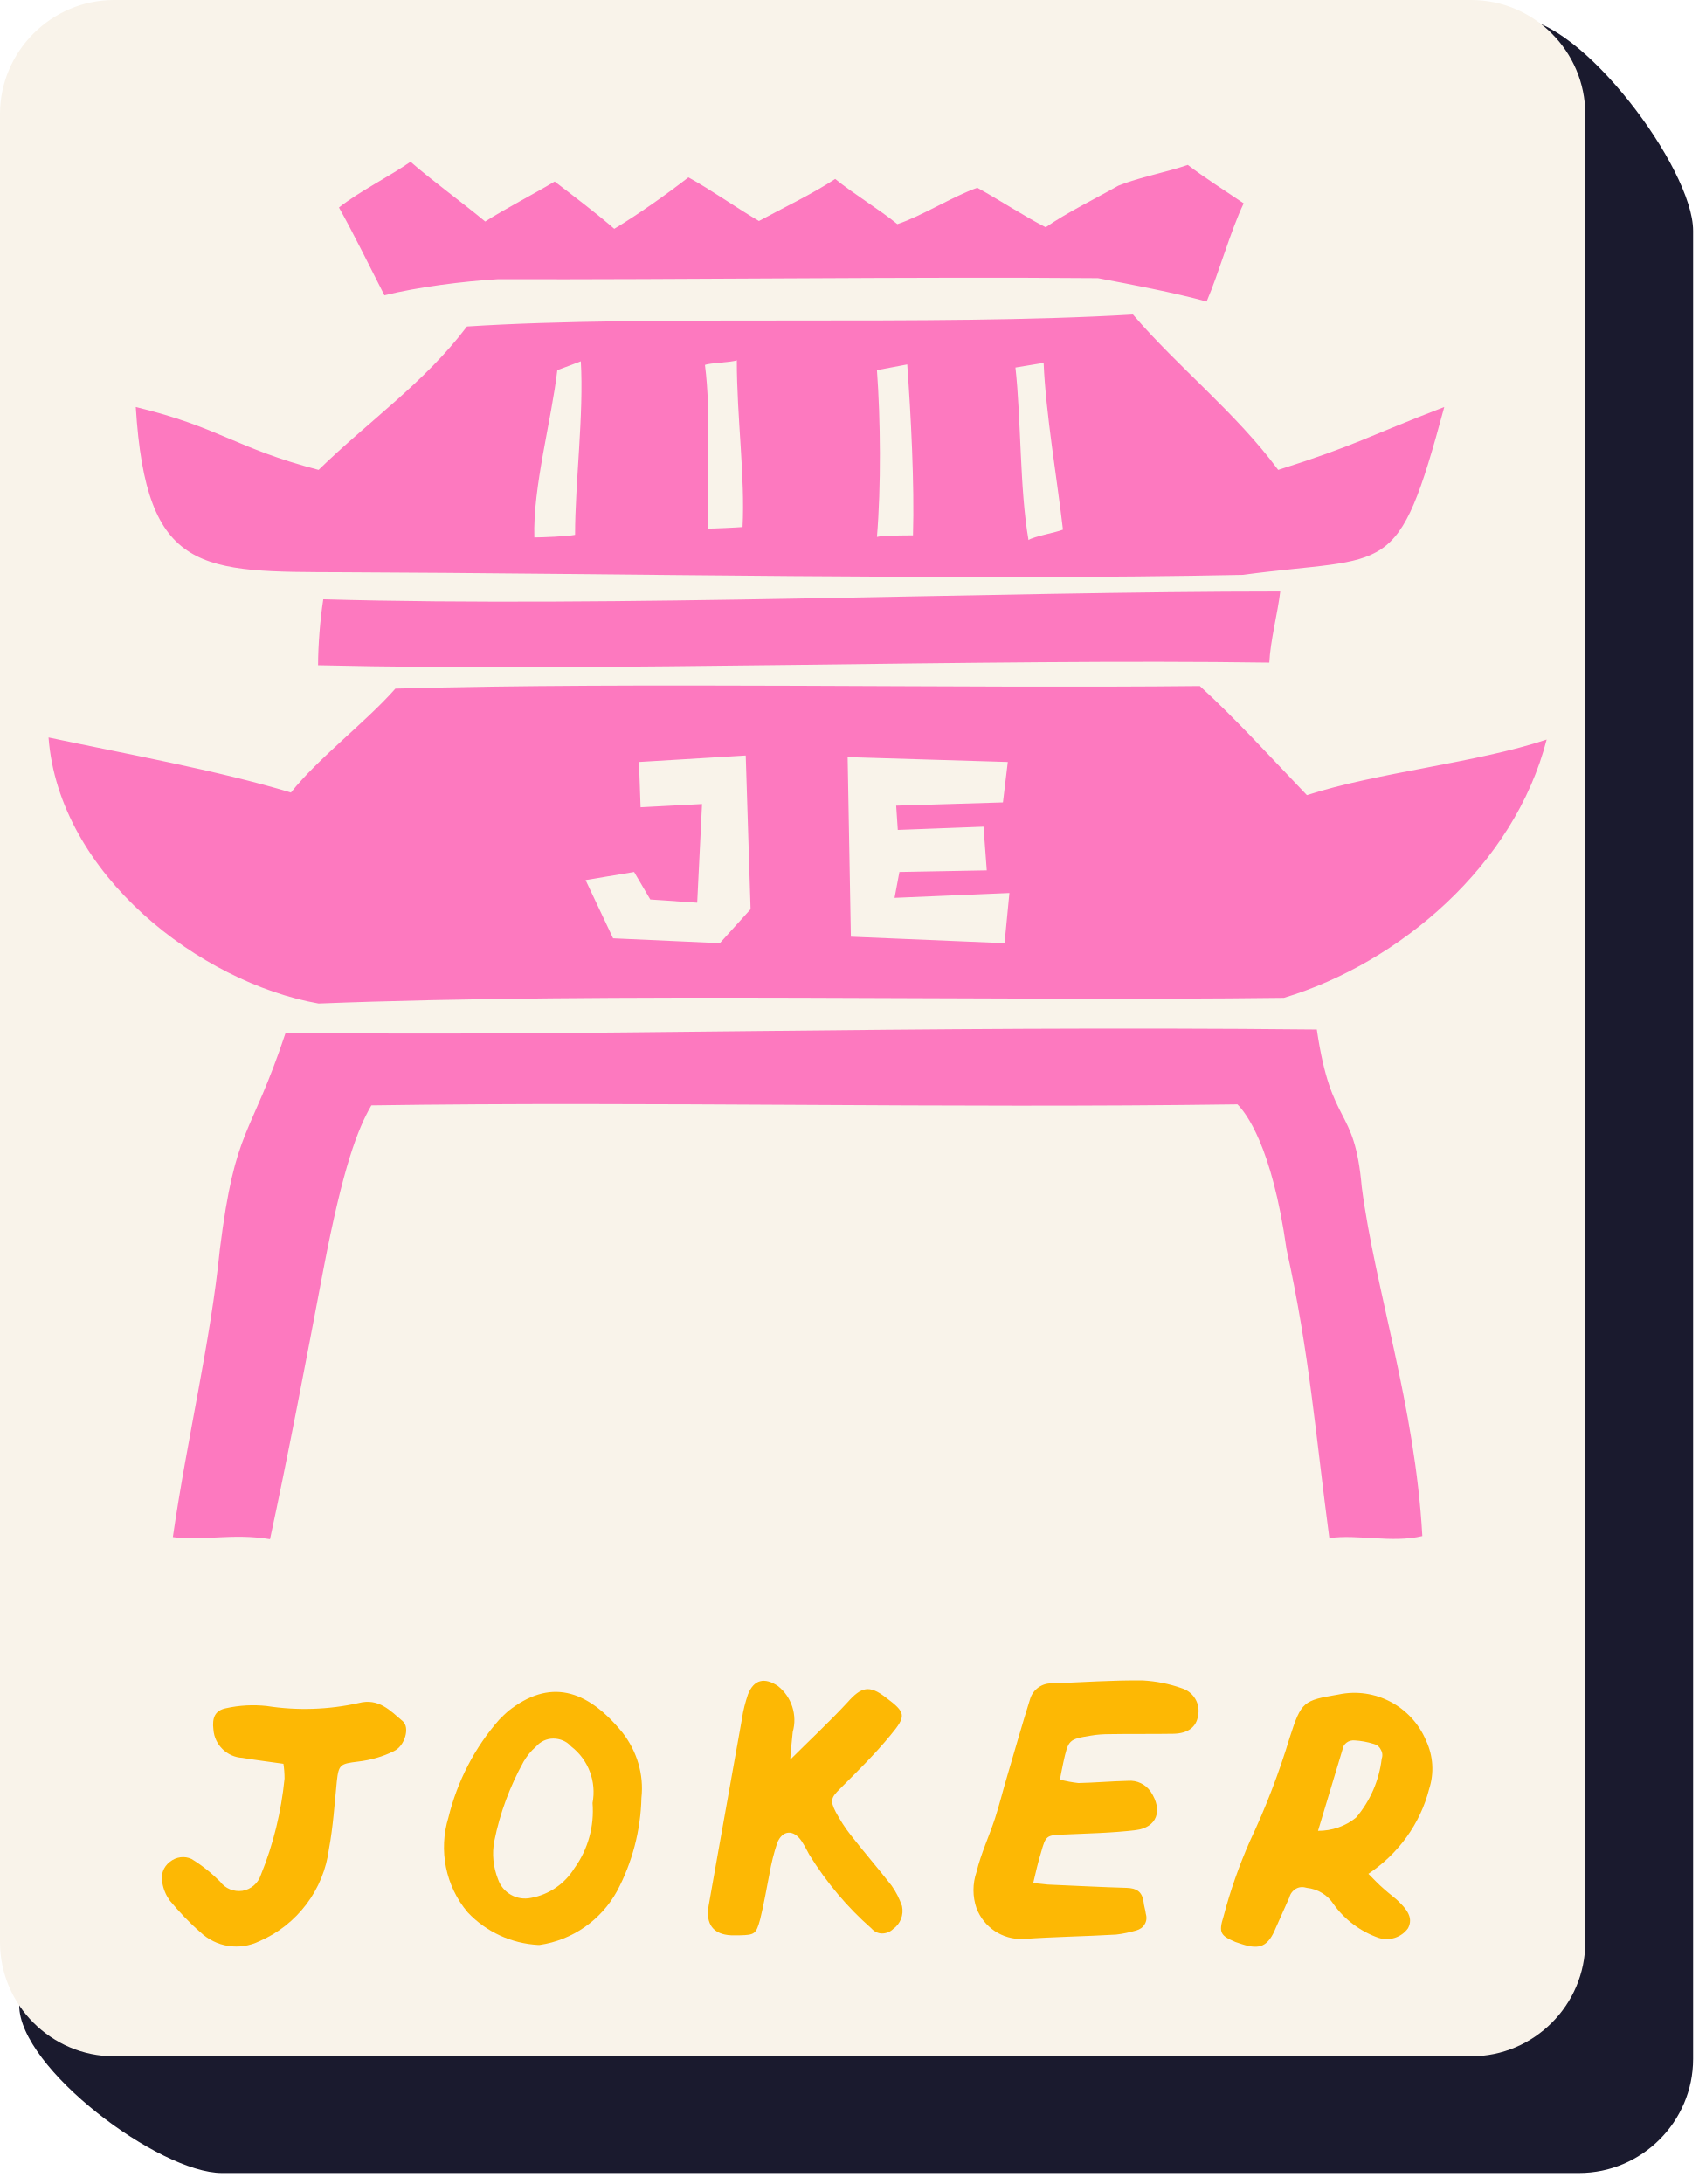
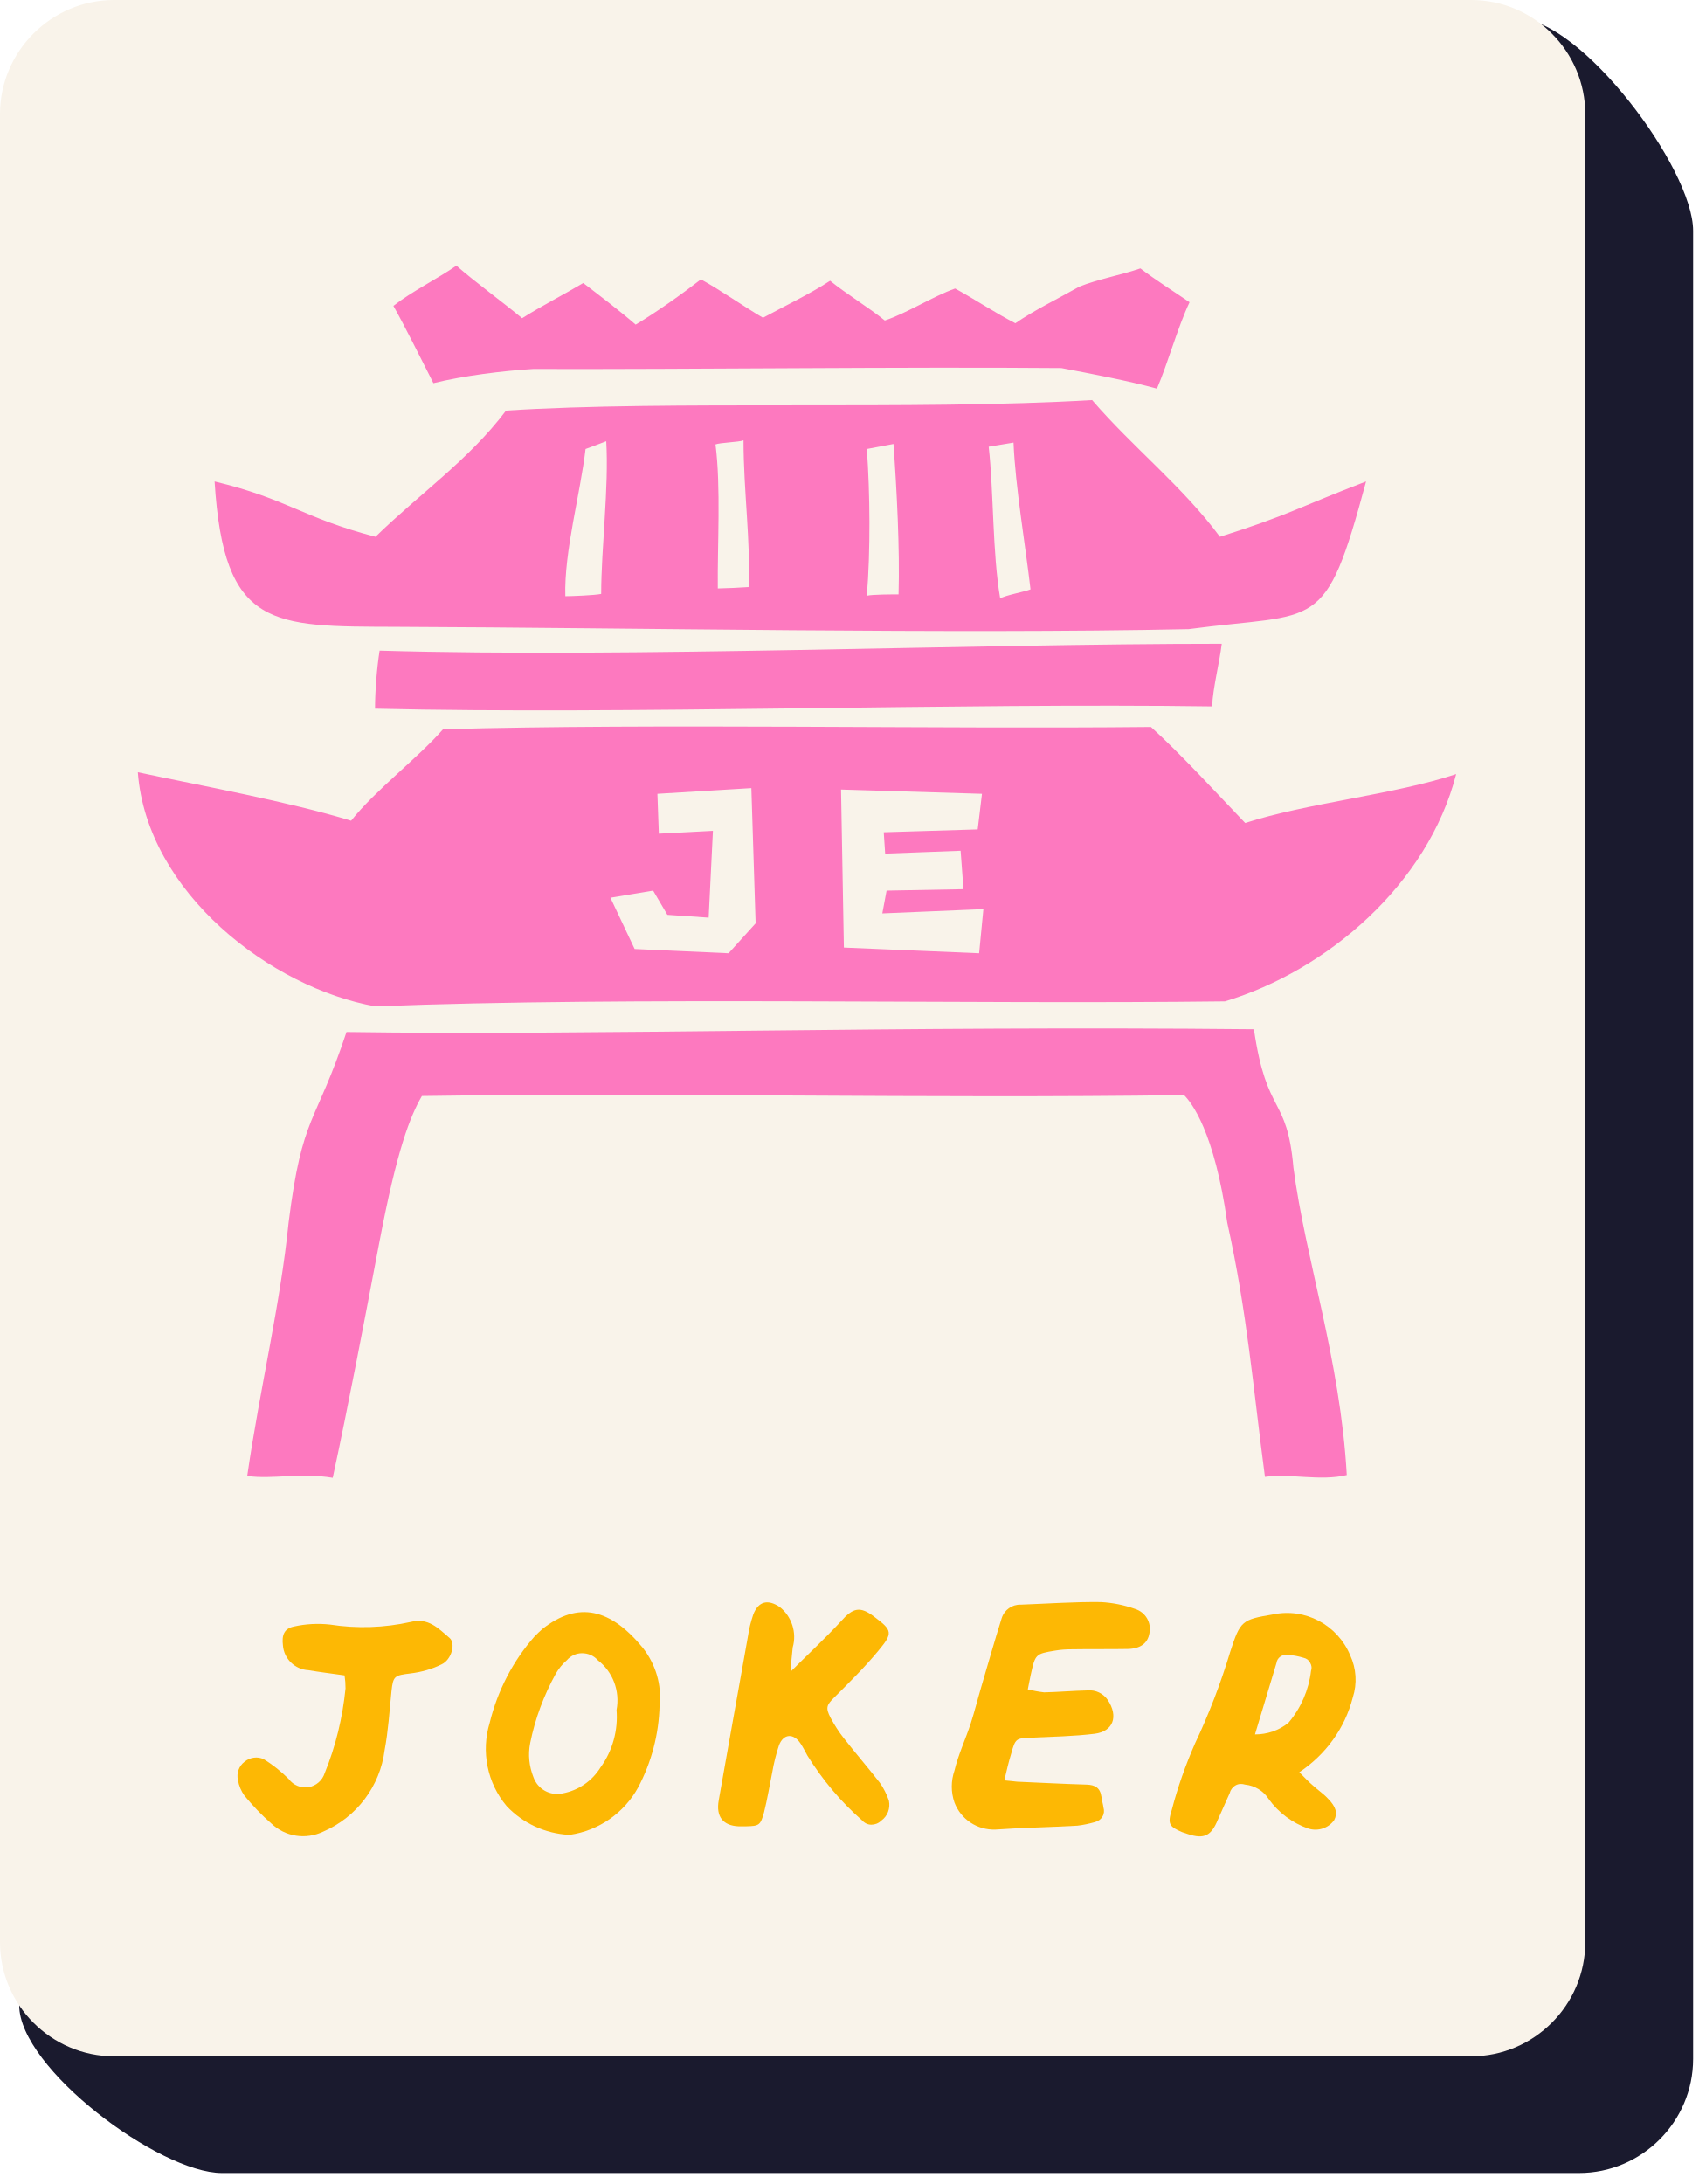
<svg xmlns="http://www.w3.org/2000/svg" width="105" height="135" viewBox="0 0 105 135" fill="none">
  <path d="M13.72 7.213L91.332 1.153H93.832C97.713 1.153 104.666 10.387 104.666 14.266V127.266C104.666 131.146 101.492 134.32 97.612 134.32H13.72C9.84 134.32 1.188 127.837 1.188 123.958L6.666 14.266C6.666 10.387 9.84 7.213 13.72 7.213Z" fill="#1A1A2E" />
  <path d="M7.053 -6.86646e-05H90.946C94.826 -6.86646e-05 98 3.174 98 7.053V120.053C98 123.933 94.826 127.107 90.946 127.107H7.053C3.174 127.107 0 123.933 0 120.053V7.053C0 3.174 3.174 -6.86646e-05 7.053 -6.86646e-05Z" fill="#F9F3EA" />
-   <path d="M88.348 110.582C87.798 112.734 86.447 114.589 84.592 115.826C84.981 116.215 85.233 116.49 85.531 116.742C85.874 117.063 86.264 117.314 86.584 117.658C87.18 118.253 87.294 118.711 87.042 119.192C86.63 119.765 85.897 119.994 85.233 119.788C84.111 119.398 83.126 118.666 82.439 117.704C82.073 117.131 81.455 116.765 80.791 116.696C80.562 116.627 80.333 116.627 80.126 116.742C79.92 116.856 79.76 117.063 79.714 117.269C79.439 117.91 79.142 118.528 78.867 119.169C78.409 120.291 77.905 120.543 76.783 120.177C76.646 120.131 76.508 120.085 76.371 120.04C75.455 119.65 75.317 119.467 75.638 118.459C76.05 116.879 76.6 115.322 77.264 113.811C78.249 111.727 79.073 109.574 79.737 107.376C80.447 105.177 80.562 105.109 82.737 104.742C85.004 104.261 87.271 105.475 88.164 107.605C88.6 108.544 88.668 109.597 88.348 110.582ZM82.989 108.154L81.478 113.17C82.325 113.17 83.172 112.895 83.836 112.345C84.707 111.315 85.256 110.055 85.416 108.704C85.485 108.521 85.462 108.315 85.348 108.132C85.256 107.948 85.096 107.834 84.89 107.788C84.523 107.674 84.134 107.605 83.768 107.582C83.378 107.536 83.035 107.788 82.989 108.154Z" fill="#FDB804" />
-   <path d="M65.52 110.009C65.909 110.101 66.276 110.17 66.665 110.215C67.673 110.193 68.703 110.101 69.734 110.078C70.283 110.032 70.81 110.284 71.131 110.742C71.909 111.91 71.52 112.963 70.215 113.124C68.726 113.307 67.238 113.33 65.749 113.399C64.696 113.444 64.65 113.444 64.352 114.521C64.169 115.116 64.032 115.711 63.871 116.398C64.215 116.421 64.49 116.467 64.764 116.49C66.39 116.559 68.039 116.65 69.665 116.696C70.237 116.719 70.604 116.902 70.695 117.566C70.718 117.818 70.81 118.07 70.833 118.299C70.902 118.528 70.879 118.757 70.764 118.94C70.65 119.146 70.466 119.261 70.237 119.33C69.825 119.444 69.413 119.536 69.001 119.582C67.077 119.696 65.154 119.719 63.253 119.856C61.971 119.902 60.826 119.146 60.368 117.956C60.116 117.223 60.116 116.444 60.368 115.711C60.642 114.566 61.146 113.513 61.513 112.391C61.787 111.544 61.993 110.696 62.245 109.849C62.726 108.223 63.184 106.597 63.688 104.994C63.871 104.422 64.421 104.032 65.016 104.055C66.894 103.987 68.772 103.849 70.65 103.872C71.474 103.918 72.276 104.078 73.054 104.353C73.787 104.582 74.222 105.315 74.062 106.071C73.947 106.758 73.444 107.147 72.55 107.17C71.245 107.193 69.917 107.17 68.612 107.193C68.222 107.193 67.833 107.216 67.444 107.284C66.047 107.513 66.047 107.536 65.726 108.979C65.657 109.277 65.612 109.574 65.52 110.009Z" fill="#FDB804" />
-   <path d="M48.777 108.864L48.823 108.796C50.014 107.605 51.25 106.46 52.395 105.223C53.243 104.261 53.746 104.147 54.731 104.903C56.014 105.864 56.059 106.048 55.029 107.284C54.067 108.452 52.991 109.505 51.914 110.582C51.388 111.108 51.296 111.292 51.663 112.002C51.937 112.505 52.235 112.986 52.602 113.444C53.426 114.498 54.296 115.505 55.12 116.559C55.395 116.948 55.601 117.36 55.762 117.818C55.876 118.368 55.67 118.917 55.212 119.238C55.029 119.421 54.777 119.513 54.525 119.513C54.273 119.513 54.044 119.398 53.861 119.192C52.373 117.887 51.09 116.353 50.037 114.658C49.876 114.36 49.739 114.085 49.556 113.811C49.075 113.078 48.365 113.101 48.044 113.925C47.838 114.543 47.678 115.185 47.563 115.849C47.38 116.765 47.22 117.727 46.991 118.643C46.739 119.559 46.648 119.604 45.731 119.627C45.548 119.627 45.365 119.627 45.205 119.627C44.106 119.581 43.602 118.94 43.808 117.795C43.991 116.719 44.197 115.643 44.38 114.566C44.884 111.795 45.365 109.002 45.869 106.231C45.938 105.727 46.075 105.223 46.235 104.742C46.602 103.803 47.266 103.666 48.09 104.216C48.938 104.88 49.304 106.025 49.006 107.055C48.938 107.651 48.892 108.223 48.846 108.818L48.777 108.864Z" fill="#FDB804" />
-   <path d="M38.484 107.101C39.377 108.246 39.813 109.689 39.652 111.131C39.606 113.147 39.08 115.139 38.141 116.902C37.156 118.688 35.393 119.925 33.355 120.223C33.332 120.223 33.286 120.223 33.263 120.223C31.614 120.131 30.057 119.421 28.912 118.208C27.538 116.582 27.103 114.36 27.721 112.345C28.271 110.101 29.347 108.017 30.859 106.3C31.042 106.116 31.225 105.933 31.408 105.773C33.95 103.758 36.24 104.353 38.484 107.101ZM35.507 115.482C36.355 114.315 36.744 112.872 36.63 111.452C36.881 110.124 36.378 108.773 35.301 107.948C35.026 107.628 34.614 107.467 34.202 107.467C33.79 107.467 33.401 107.651 33.126 107.971C32.828 108.223 32.576 108.544 32.37 108.887C31.523 110.422 30.904 112.07 30.561 113.788C30.401 114.589 30.492 115.414 30.79 116.169C31.088 117.017 31.958 117.498 32.828 117.314C33.95 117.108 34.912 116.444 35.507 115.482Z" fill="#FDB804" />
-   <path d="M17.591 109.941C17.591 109.62 17.568 109.322 17.522 109.025C16.583 108.887 15.782 108.796 14.98 108.658C14.041 108.612 13.263 107.857 13.194 106.918C13.102 106.185 13.286 105.727 13.973 105.59C14.797 105.406 15.644 105.361 16.491 105.452C18.392 105.75 20.316 105.681 22.171 105.269C23.407 104.948 24.117 105.727 24.896 106.391C25.354 106.78 25.033 107.925 24.346 108.246C23.659 108.59 22.904 108.796 22.148 108.887C21.049 109.025 20.934 109.048 20.82 110.124C20.682 111.521 20.591 112.918 20.339 114.269C20.018 116.811 18.369 118.986 16.034 119.994C14.797 120.589 13.354 120.36 12.37 119.421C11.682 118.826 11.064 118.162 10.492 117.475C10.263 117.154 10.102 116.788 10.034 116.376C9.919 115.895 10.102 115.391 10.492 115.093C10.881 114.773 11.408 114.704 11.843 114.91C12.484 115.299 13.079 115.78 13.606 116.307C13.927 116.742 14.453 116.948 14.98 116.879C15.53 116.788 15.965 116.398 16.125 115.895C16.904 113.994 17.385 111.979 17.591 109.941Z" fill="#FDB804" />
-   <path d="M25.378 10C26.702 11.156 28.607 12.537 29.996 13.693C31.255 12.89 32.999 11.991 34.291 11.22C35.421 12.088 36.906 13.212 37.972 14.143C39.425 13.276 41.233 11.991 42.557 10.963C43.913 11.702 45.593 12.89 46.917 13.661C48.337 12.89 50.275 11.959 51.631 11.06C52.729 11.959 54.376 12.955 55.474 13.854C57.024 13.34 58.865 12.152 60.415 11.606C61.706 12.312 63.321 13.372 64.645 14.047C65.936 13.147 67.777 12.248 69.133 11.477C70.393 10.963 72.136 10.642 73.428 10.193C74.429 10.963 75.85 11.863 76.883 12.569C76.044 14.336 75.366 16.841 74.591 18.639C72.621 18.093 69.908 17.58 67.874 17.194C56.766 17.098 41.911 17.291 30.771 17.258C28.64 17.387 25.83 17.74 23.764 18.254C22.924 16.616 21.858 14.432 20.954 12.826C22.213 11.831 24.087 10.899 25.378 10ZM28.866 20.181C40.2 19.442 57.67 20.181 70.037 19.442C72.912 22.782 76.399 25.512 79.015 29.045C83.891 27.504 84.504 26.99 89.283 25.159C86.377 35.947 85.991 34.309 76.819 35.533C60.124 35.886 37.875 35.437 21.18 35.372C12.429 35.339 9.039 35.533 8.393 25.159C13.592 26.412 14.528 27.696 19.695 29.045C22.827 25.994 26.25 23.65 28.866 20.181ZM34.452 22.879C34.904 22.718 35.485 22.493 35.905 22.333C36.099 25.577 35.55 29.848 35.55 33.06C35.098 33.156 33.484 33.22 33.032 33.22C32.935 30.105 34.097 25.962 34.452 22.879ZM43.58 22.558C43.871 22.429 45.258 22.397 45.549 22.269C45.549 25.822 46.066 29.495 45.904 32.578C45.549 32.61 44.097 32.675 43.742 32.675C43.709 29.623 43.968 25.577 43.58 22.558ZM54.212 22.879L56.084 22.526C56.31 25.673 56.536 29.912 56.44 33.092C56.052 33.092 54.568 33.092 54.212 33.188C54.471 30.073 54.438 25.962 54.212 22.879ZM62.773 22.718L64.516 22.429C64.645 25.544 65.355 29.655 65.71 32.739C65.355 32.899 63.903 33.156 63.58 33.381C63.031 30.201 63.128 25.898 62.773 22.718ZM19.985 37.042C37.746 37.556 61.383 36.561 79.144 36.561C78.982 37.91 78.53 39.612 78.466 40.961C60.834 40.704 37.294 41.539 19.663 41.121C19.663 39.901 19.792 38.263 19.985 37.042ZM24.442 42.566C39.36 42.149 59.252 42.566 74.171 42.406C76.27 44.301 78.821 47.095 80.791 49.15C85.15 47.737 91.285 47.159 95.612 45.714C93.618 53.482 86.525 59.518 79.37 61.679C61.48 61.904 37.584 61.326 19.695 62.032C12.369 60.734 3.643 54.056 3 45.585C7.521 46.549 13.559 47.641 17.983 48.99C19.695 46.838 22.633 44.622 24.442 42.566ZM17.66 63.831C35.033 64.088 56.281 63.381 81.404 63.638C82.308 69.804 83.729 68.228 84.181 73.366C85.021 79.79 87.475 86.856 87.927 94.949C86.054 95.398 83.923 94.82 82.179 95.077C81.34 88.782 80.952 83.644 79.531 77.22C78.627 70.797 77.008 68.775 76.496 68.263C58.283 68.52 40.2 68.07 22.956 68.327C22.12 69.775 21.212 72.082 19.985 78.505C18.887 84.286 17.79 90.067 16.692 95.142C14.367 94.756 12.494 95.27 10.685 95.013C11.59 88.782 13.01 83.001 13.592 77.22C14.56 69.512 15.465 70.447 17.66 63.831ZM39.5 47.1L46.1 46.7L46.4 56.2L44.5 58.3L37.9 58L36.2 54.4L39.2 53.9L40.2 55.6L43.1 55.8L43.4 49.7L39.6 49.9L39.5 47.1ZM52.4 46.8L62.3 47.1L62 49.6L55.4 49.8L55.5 51.3L60.8 51.1L61 53.8L55.6 53.9L55.3 55.5L62.4 55.2L62.1 58.3L52.6 57.9L52.4 46.8Z" fill-rule="evenodd" clip-rule="evenodd" fill="#FD79BF" />
+   <g transform="translate(49 63.5) scale(0.88) translate(-49 -63.5)">
+     <path d="M88.348 110.582C87.798 112.734 86.447 114.589 84.592 115.826C84.981 116.215 85.233 116.49 85.531 116.742C85.874 117.063 86.264 117.314 86.584 117.658C87.18 118.253 87.294 118.711 87.042 119.192C86.63 119.765 85.897 119.994 85.233 119.788C84.111 119.398 83.126 118.666 82.439 117.704C82.073 117.131 81.455 116.765 80.791 116.696C80.562 116.627 80.333 116.627 80.126 116.742C79.92 116.856 79.76 117.063 79.714 117.269C79.439 117.91 79.142 118.528 78.867 119.169C78.409 120.291 77.905 120.543 76.783 120.177C76.646 120.131 76.508 120.085 76.371 120.04C75.455 119.65 75.317 119.467 75.638 118.459C76.05 116.879 76.6 115.322 77.264 113.811C78.249 111.727 79.073 109.574 79.737 107.376C80.447 105.177 80.562 105.109 82.737 104.742C85.004 104.261 87.271 105.475 88.164 107.605C88.6 108.544 88.668 109.597 88.348 110.582ZM82.989 108.154L81.478 113.17C82.325 113.17 83.172 112.895 83.836 112.345C84.707 111.315 85.256 110.055 85.416 108.704C85.485 108.521 85.462 108.315 85.348 108.132C85.256 107.948 85.096 107.834 84.89 107.788C84.523 107.674 84.134 107.605 83.768 107.582C83.378 107.536 83.035 107.788 82.989 108.154Z" fill="#FDB804" />
+     <path d="M65.52 110.009C65.909 110.101 66.276 110.17 66.665 110.215C67.673 110.193 68.703 110.101 69.734 110.078C70.283 110.032 70.81 110.284 71.131 110.742C71.909 111.91 71.52 112.963 70.215 113.124C68.726 113.307 67.238 113.33 65.749 113.399C64.696 113.444 64.65 113.444 64.352 114.521C64.169 115.116 64.032 115.711 63.871 116.398C64.215 116.421 64.49 116.467 64.764 116.49C66.39 116.559 68.039 116.65 69.665 116.696C70.237 116.719 70.604 116.902 70.695 117.566C70.718 117.818 70.81 118.07 70.833 118.299C70.902 118.528 70.879 118.757 70.764 118.94C70.65 119.146 70.466 119.261 70.237 119.33C69.825 119.444 69.413 119.536 69.001 119.582C67.077 119.696 65.154 119.719 63.253 119.856C61.971 119.902 60.826 119.146 60.368 117.956C60.116 117.223 60.116 116.444 60.368 115.711C60.642 114.566 61.146 113.513 61.513 112.391C61.787 111.544 61.993 110.696 62.245 109.849C62.726 108.223 63.184 106.597 63.688 104.994C63.871 104.422 64.421 104.032 65.016 104.055C66.894 103.987 68.772 103.849 70.65 103.872C71.474 103.918 72.276 104.078 73.054 104.353C73.787 104.582 74.222 105.315 74.062 106.071C73.947 106.758 73.444 107.147 72.55 107.17C71.245 107.193 69.917 107.17 68.612 107.193C68.222 107.193 67.833 107.216 67.444 107.284C66.047 107.513 66.047 107.536 65.726 108.979C65.657 109.277 65.612 109.574 65.52 110.009Z" fill="#FDB804" />
+     <path d="M48.777 108.864L48.823 108.796C50.014 107.605 51.25 106.46 52.395 105.223C53.243 104.261 53.746 104.147 54.731 104.903C56.014 105.864 56.059 106.048 55.029 107.284C54.067 108.452 52.991 109.505 51.914 110.582C51.388 111.108 51.296 111.292 51.663 112.002C51.937 112.505 52.235 112.986 52.602 113.444C53.426 114.498 54.296 115.505 55.12 116.559C55.395 116.948 55.601 117.36 55.762 117.818C55.876 118.368 55.67 118.917 55.212 119.238C55.029 119.421 54.777 119.513 54.525 119.513C54.273 119.513 54.044 119.398 53.861 119.192C52.373 117.887 51.09 116.353 50.037 114.658C49.876 114.36 49.739 114.085 49.556 113.811C49.075 113.078 48.365 113.101 48.044 113.925C47.838 114.543 47.678 115.185 47.563 115.849C47.38 116.765 47.22 117.727 46.991 118.643C46.739 119.559 46.648 119.604 45.731 119.627C45.548 119.627 45.365 119.627 45.205 119.627C44.106 119.581 43.602 118.94 43.808 117.795C43.991 116.719 44.197 115.643 44.38 114.566C44.884 111.795 45.365 109.002 45.869 106.231C45.938 105.727 46.075 105.223 46.235 104.742C46.602 103.803 47.266 103.666 48.09 104.216C48.938 104.88 49.304 106.025 49.006 107.055C48.938 107.651 48.892 108.223 48.846 108.818L48.777 108.864Z" fill="#FDB804" />
+     <path d="M38.484 107.101C39.377 108.246 39.813 109.689 39.652 111.131C39.606 113.147 39.08 115.139 38.141 116.902C37.156 118.688 35.393 119.925 33.355 120.223C33.332 120.223 33.286 120.223 33.263 120.223C31.614 120.131 30.057 119.421 28.912 118.208C27.538 116.582 27.103 114.36 27.721 112.345C28.271 110.101 29.347 108.017 30.859 106.3C31.042 106.116 31.225 105.933 31.408 105.773C33.95 103.758 36.24 104.353 38.484 107.101ZM35.507 115.482C36.355 114.315 36.744 112.872 36.63 111.452C36.881 110.124 36.378 108.773 35.301 107.948C35.026 107.628 34.614 107.467 34.202 107.467C33.79 107.467 33.401 107.651 33.126 107.971C32.828 108.223 32.576 108.544 32.37 108.887C31.523 110.422 30.904 112.07 30.561 113.788C30.401 114.589 30.492 115.414 30.79 116.169C31.088 117.017 31.958 117.498 32.828 117.314C33.95 117.108 34.912 116.444 35.507 115.482Z" fill="#FDB804" />
+     <path d="M17.591 109.941C17.591 109.62 17.568 109.322 17.522 109.025C16.583 108.887 15.782 108.796 14.98 108.658C14.041 108.612 13.263 107.857 13.194 106.918C13.102 106.185 13.286 105.727 13.973 105.59C14.797 105.406 15.644 105.361 16.491 105.452C18.392 105.75 20.316 105.681 22.171 105.269C23.407 104.948 24.117 105.727 24.896 106.391C25.354 106.78 25.033 107.925 24.346 108.246C23.659 108.59 22.904 108.796 22.148 108.887C21.049 109.025 20.934 109.048 20.82 110.124C20.682 111.521 20.591 112.918 20.339 114.269C20.018 116.811 18.369 118.986 16.034 119.994C14.797 120.589 13.354 120.36 12.37 119.421C11.682 118.826 11.064 118.162 10.492 117.475C10.263 117.154 10.102 116.788 10.034 116.376C9.919 115.895 10.102 115.391 10.492 115.093C10.881 114.773 11.408 114.704 11.843 114.91C12.484 115.299 13.079 115.78 13.606 116.307C13.927 116.742 14.453 116.948 14.98 116.879C15.53 116.788 15.965 116.398 16.125 115.895C16.904 113.994 17.385 111.979 17.591 109.941Z" fill="#FDB804" />
+     <path d="M25.378 10C26.702 11.156 28.607 12.537 29.996 13.693C31.255 12.89 32.999 11.991 34.291 11.22C35.421 12.088 36.906 13.212 37.972 14.143C39.425 13.276 41.233 11.991 42.557 10.963C43.913 11.702 45.593 12.89 46.917 13.661C48.337 12.89 50.275 11.959 51.631 11.06C52.729 11.959 54.376 12.955 55.474 13.854C57.024 13.34 58.865 12.152 60.415 11.606C61.706 12.312 63.321 13.372 64.645 14.047C65.936 13.147 67.777 12.248 69.133 11.477C70.393 10.963 72.136 10.642 73.428 10.193C74.429 10.963 75.85 11.863 76.883 12.569C76.044 14.336 75.366 16.841 74.591 18.639C72.621 18.093 69.908 17.58 67.874 17.194C56.766 17.098 41.911 17.291 30.771 17.258C28.64 17.387 25.83 17.74 23.764 18.254C22.924 16.616 21.858 14.432 20.954 12.826C22.213 11.831 24.087 10.899 25.378 10ZM28.866 20.181C40.2 19.442 57.67 20.181 70.037 19.442C72.912 22.782 76.399 25.512 79.015 29.045C83.891 27.504 84.504 26.99 89.283 25.159C86.377 35.947 85.991 34.309 76.819 35.533C60.124 35.886 37.875 35.437 21.18 35.372C12.429 35.339 9.039 35.533 8.393 25.159C13.592 26.412 14.528 27.696 19.695 29.045C22.827 25.994 26.25 23.65 28.866 20.181ZM34.452 22.879C34.904 22.718 35.485 22.493 35.905 22.333C36.099 25.577 35.55 29.848 35.55 33.06C35.098 33.156 33.484 33.22 33.032 33.22C32.935 30.105 34.097 25.962 34.452 22.879ZM43.58 22.558C43.871 22.429 45.258 22.397 45.549 22.269C45.549 25.822 46.066 29.495 45.904 32.578C45.549 32.61 44.097 32.675 43.742 32.675C43.709 29.623 43.968 25.577 43.58 22.558ZM54.212 22.879L56.084 22.526C56.31 25.673 56.536 29.912 56.44 33.092C56.052 33.092 54.568 33.092 54.212 33.188C54.471 30.073 54.438 25.962 54.212 22.879ZM62.773 22.718L64.516 22.429C64.645 25.544 65.355 29.655 65.71 32.739C65.355 32.899 63.903 33.156 63.58 33.381C63.031 30.201 63.128 25.898 62.773 22.718ZM19.985 37.042C37.746 37.556 61.383 36.561 79.144 36.561C78.982 37.91 78.53 39.612 78.466 40.961C60.834 40.704 37.294 41.539 19.663 41.121C19.663 39.901 19.792 38.263 19.985 37.042ZM24.442 42.566C39.36 42.149 59.252 42.566 74.171 42.406C76.27 44.301 78.821 47.095 80.791 49.15C85.15 47.737 91.285 47.159 95.612 45.714C93.618 53.482 86.525 59.518 79.37 61.679C61.48 61.904 37.584 61.326 19.695 62.032C12.369 60.734 3.643 54.056 3 45.585C7.521 46.549 13.559 47.641 17.983 48.99C19.695 46.838 22.633 44.622 24.442 42.566ZM17.66 63.831C35.033 64.088 56.281 63.381 81.404 63.638C82.308 69.804 83.729 68.228 84.181 73.366C85.021 79.79 87.475 86.856 87.927 94.949C86.054 95.398 83.923 94.82 82.179 95.077C81.34 88.782 80.952 83.644 79.531 77.22C78.627 70.797 77.008 68.775 76.496 68.263C58.283 68.52 40.2 68.07 22.956 68.327C22.12 69.775 21.212 72.082 19.985 78.505C18.887 84.286 17.79 90.067 16.692 95.142C14.367 94.756 12.494 95.27 10.685 95.013C11.59 88.782 13.01 83.001 13.592 77.22C14.56 69.512 15.465 70.447 17.66 63.831ZM39.5 47.1L46.1 46.7L46.4 56.2L44.5 58.3L37.9 58L36.2 54.4L39.2 53.9L40.2 55.6L43.1 55.8L43.4 49.7L39.6 49.9L39.5 47.1ZM52.4 46.8L62.3 47.1L62 49.6L55.4 49.8L55.5 51.3L60.8 51.1L61 53.8L55.6 53.9L55.3 55.5L62.4 55.2L62.1 58.3L52.6 57.9L52.4 46.8Z" fill-rule="evenodd" clip-rule="evenodd" fill="#FD79BF" />
+   </g>
</svg>
